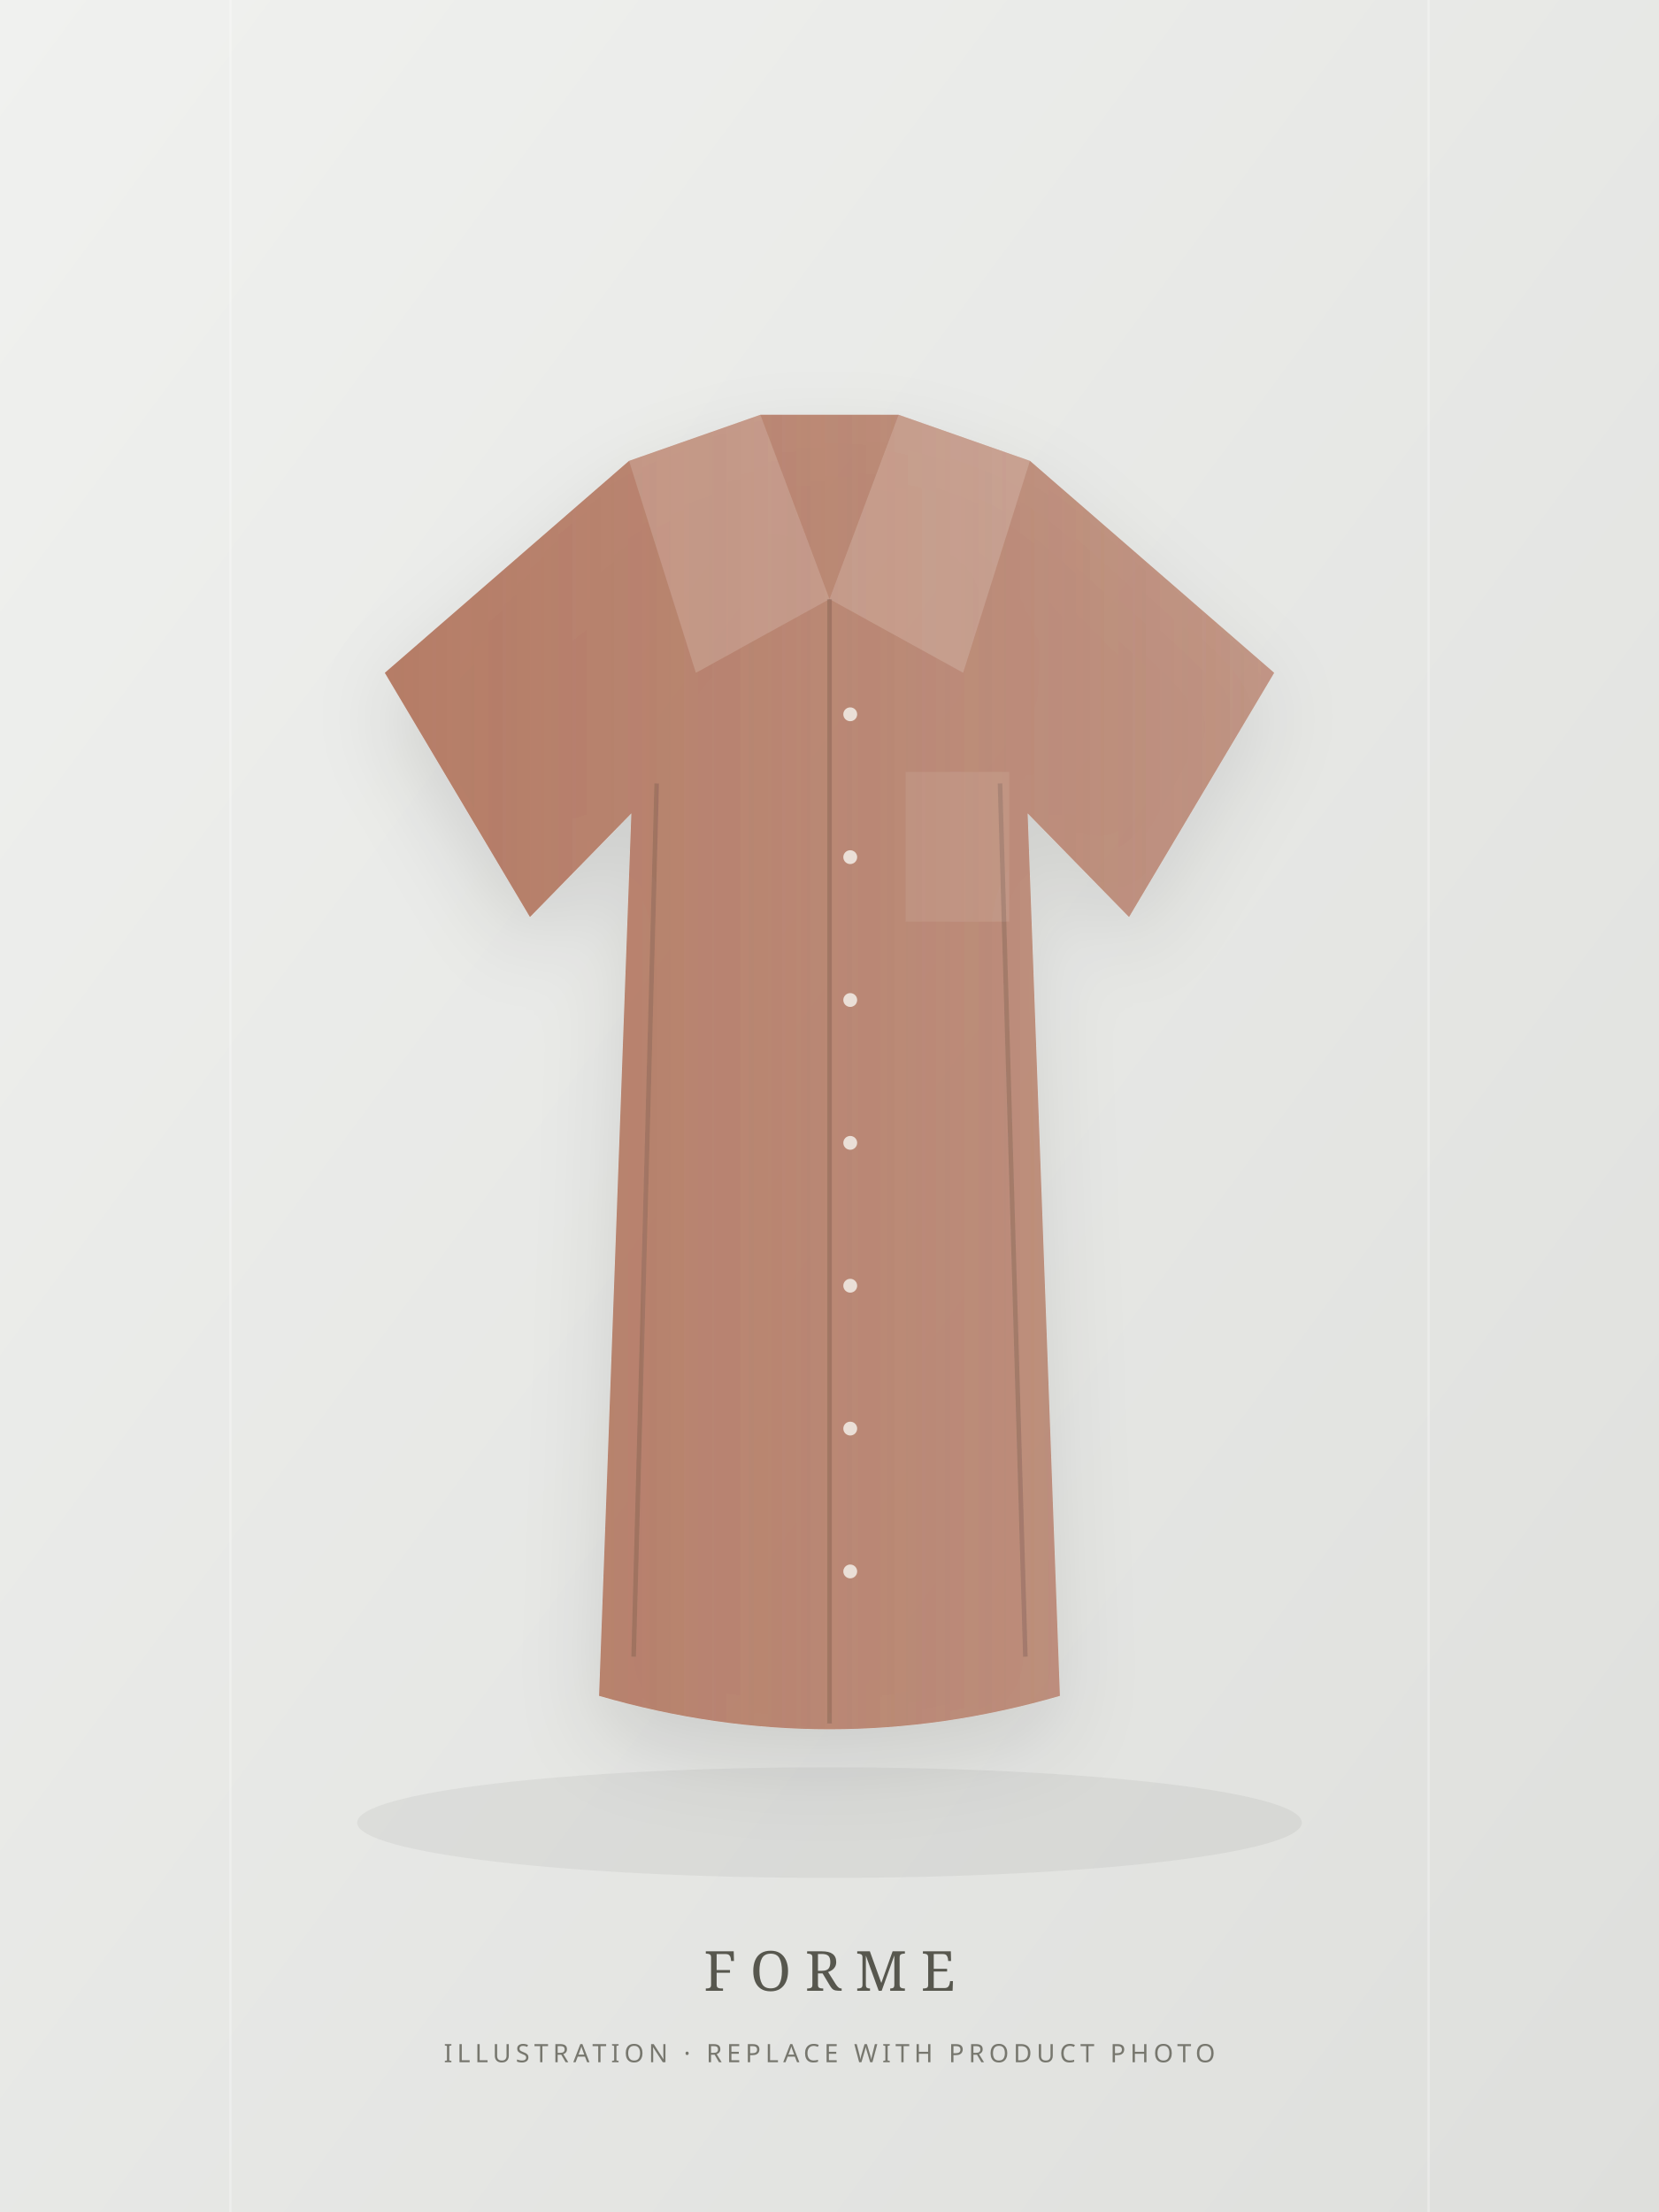
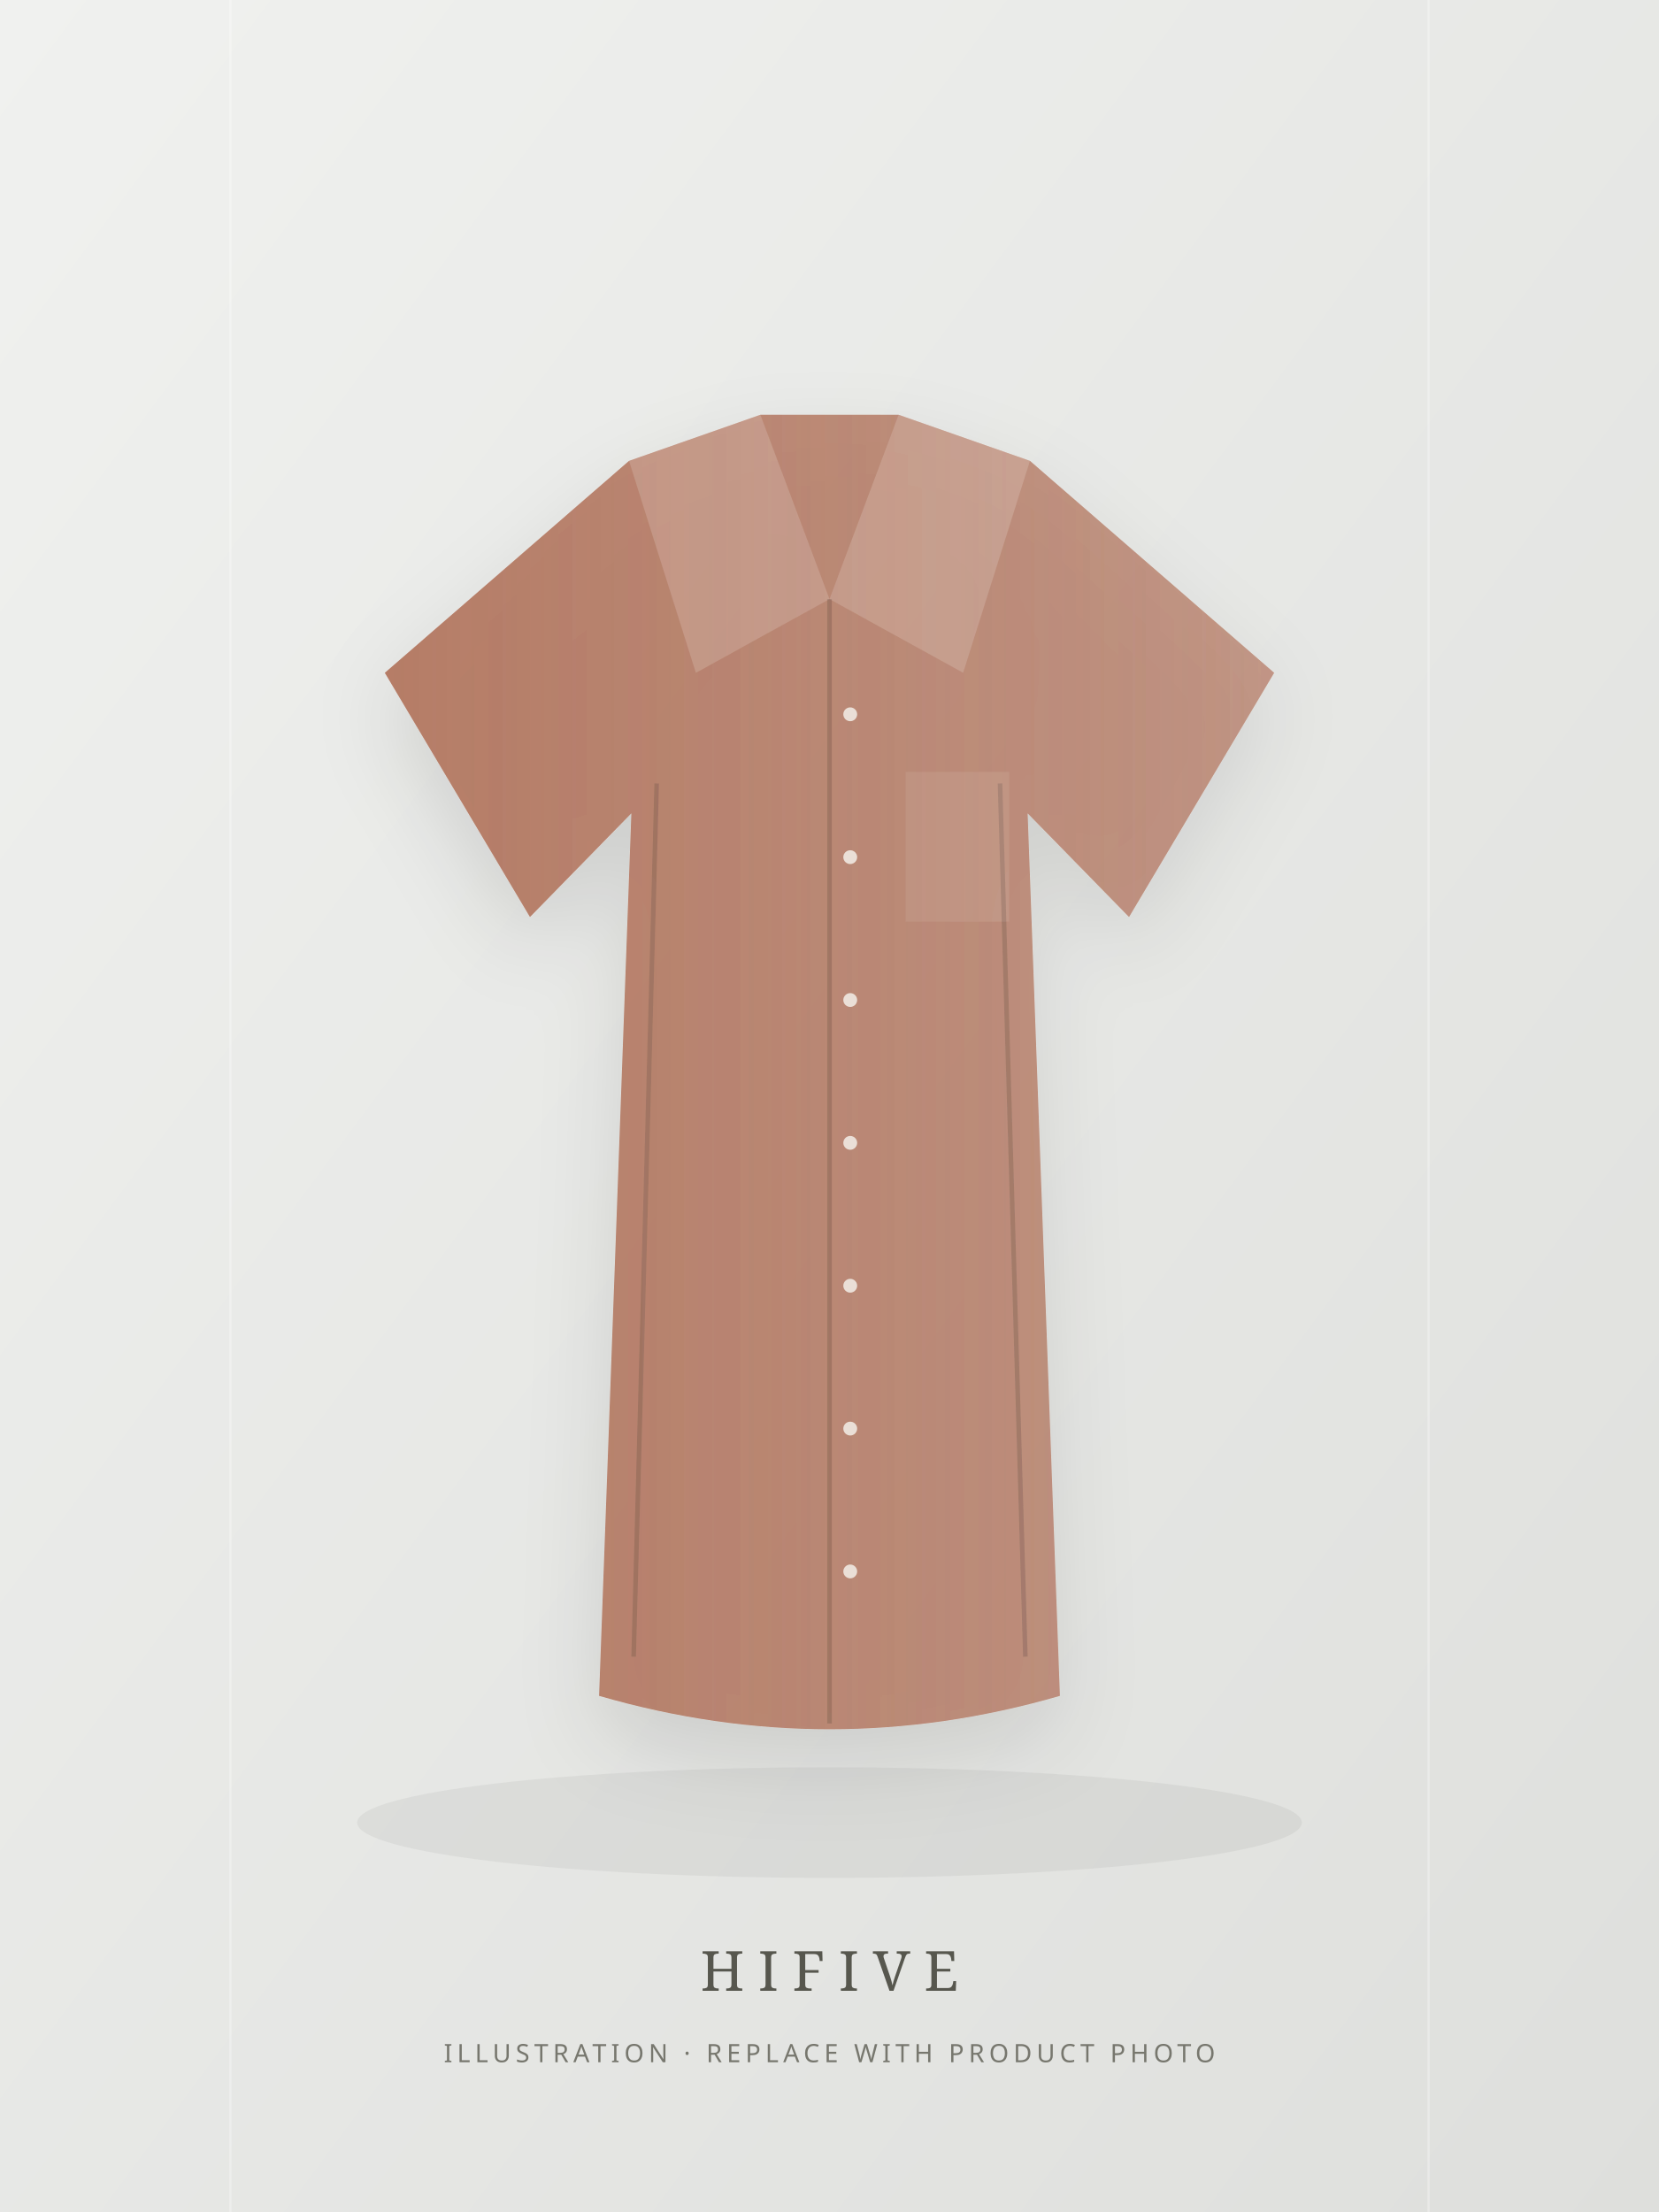
<svg xmlns="http://www.w3.org/2000/svg" width="720" height="960" viewBox="0 0 720 960">
  <defs>
    <linearGradient id="b" x2="1" y2="1">
      <stop stop-color="#F0F1EF" />
      <stop offset="1" stop-color="#DEDFDC" />
    </linearGradient>
    <linearGradient id="c">
      <stop stop-color="#B57C66" />
      <stop offset="1" stop-color="#B57C66" stop-opacity=".75" />
    </linearGradient>
    <filter id="s">
      <feDropShadow dx="0" dy="15" stdDeviation="18" flood-opacity=".12" />
    </filter>
  </defs>
  <rect width="720" height="960" fill="url(#b)" />
  <path d="M100 0V960M620 0V960" stroke="#fff" opacity=".3" />
  <ellipse cx="360" cy="791" rx="205" ry="24" fill="#000" opacity=".05" />
  <g filter="url(#s)" transform="">
    <path d="M273 200L330 180H390L447 200L553 292L490 398L446 353L460 736Q360 765 260 736L274 353L230 398L167 292Z" fill="url(#c)" />
    <path d="M330 180L360 260L302 292L273 200M390 180L360 260L418 292L447 200" fill="#fff" opacity=".16" />
    <path d="M360 260V748M285 340L275 719M434 340L445 719" stroke="#202020" stroke-opacity=".16" stroke-width="2" />
    <path d="M393 335H438V400H393Z" fill="#fff" opacity=".08" />
    <circle cx="369" cy="310" r="3" fill="#f7f5f0" opacity=".8" />
    <circle cx="369" cy="372" r="3" fill="#f7f5f0" opacity=".8" />
    <circle cx="369" cy="434" r="3" fill="#f7f5f0" opacity=".8" />
    <circle cx="369" cy="496" r="3" fill="#f7f5f0" opacity=".8" />
    <circle cx="369" cy="558" r="3" fill="#f7f5f0" opacity=".8" />
    <circle cx="369" cy="620" r="3" fill="#f7f5f0" opacity=".8" />
    <circle cx="369" cy="682" r="3" fill="#f7f5f0" opacity=".8" />
  </g>
-   <text x="360" y="864" text-anchor="middle" font-family="Georgia,serif" font-size="24" letter-spacing="6" fill="#57574e">FORME</text>
+   <text x="360" y="864" text-anchor="middle" font-family="Georgia,serif" font-size="24" letter-spacing="6" fill="#57574e">HIFIVE</text>
  <text x="360" y="895" text-anchor="middle" font-family="sans-serif" font-size="11" letter-spacing="2" fill="#77776e">ILLUSTRATION · REPLACE WITH PRODUCT PHOTO</text>
</svg>
